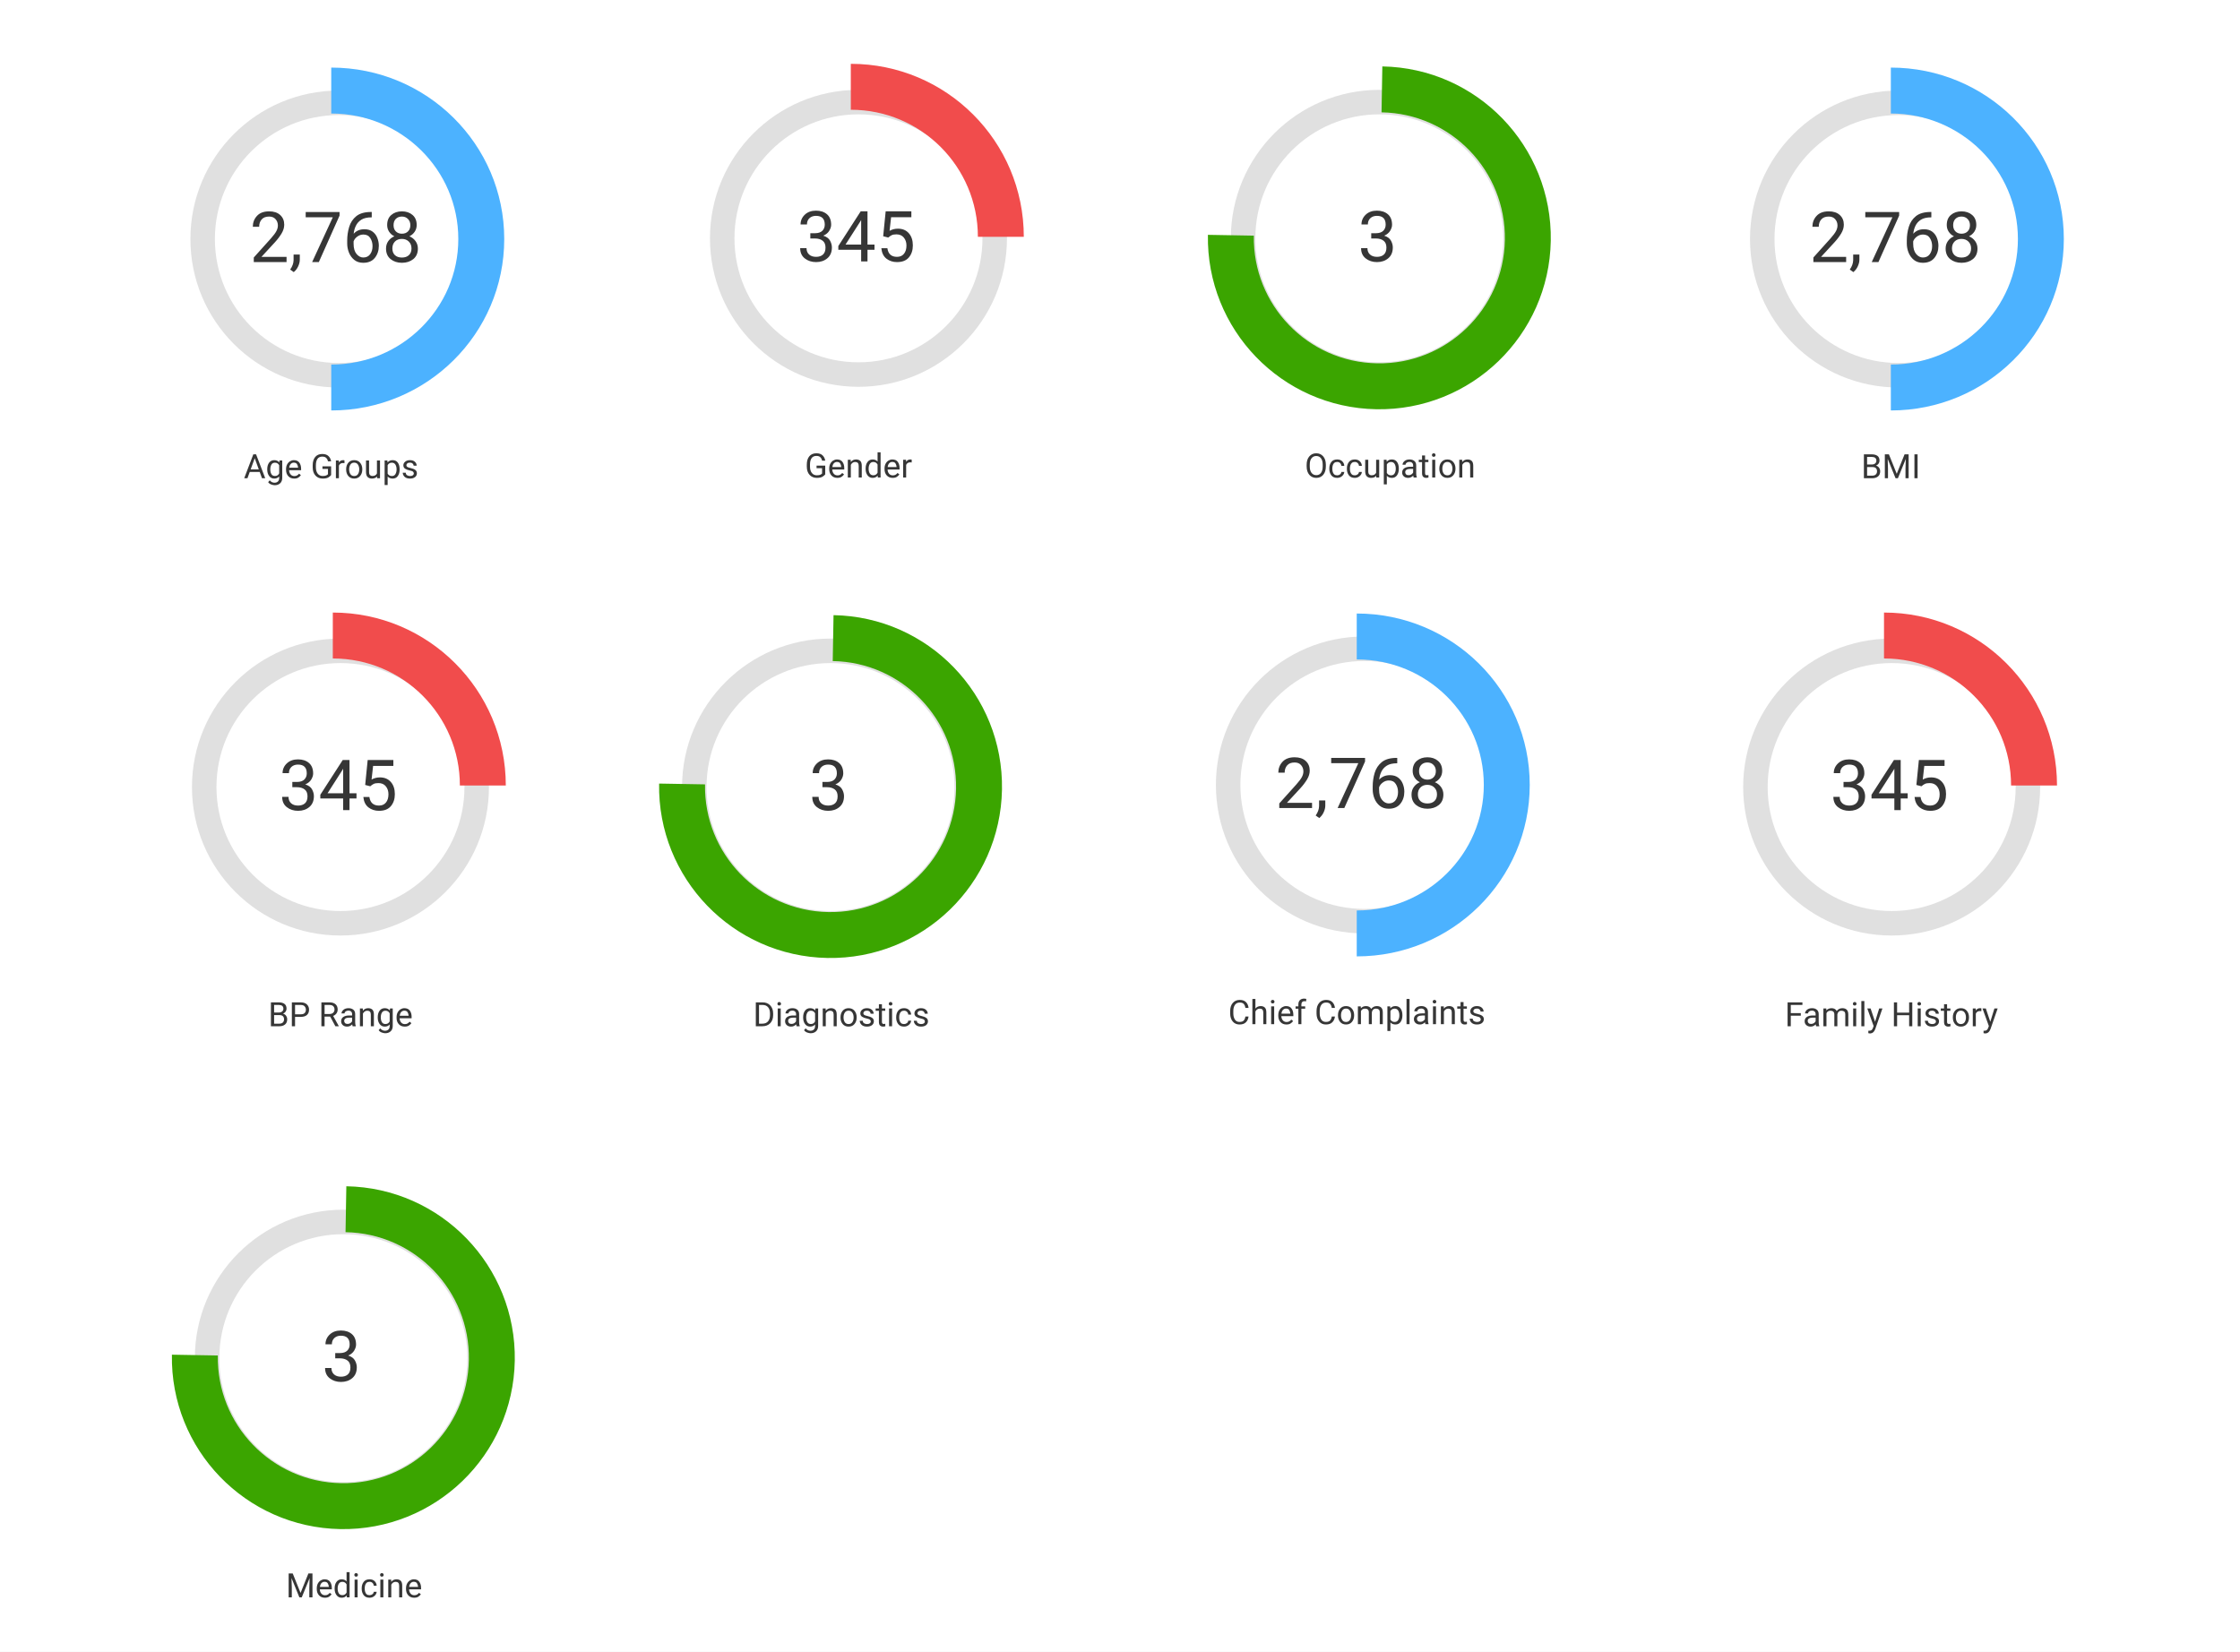
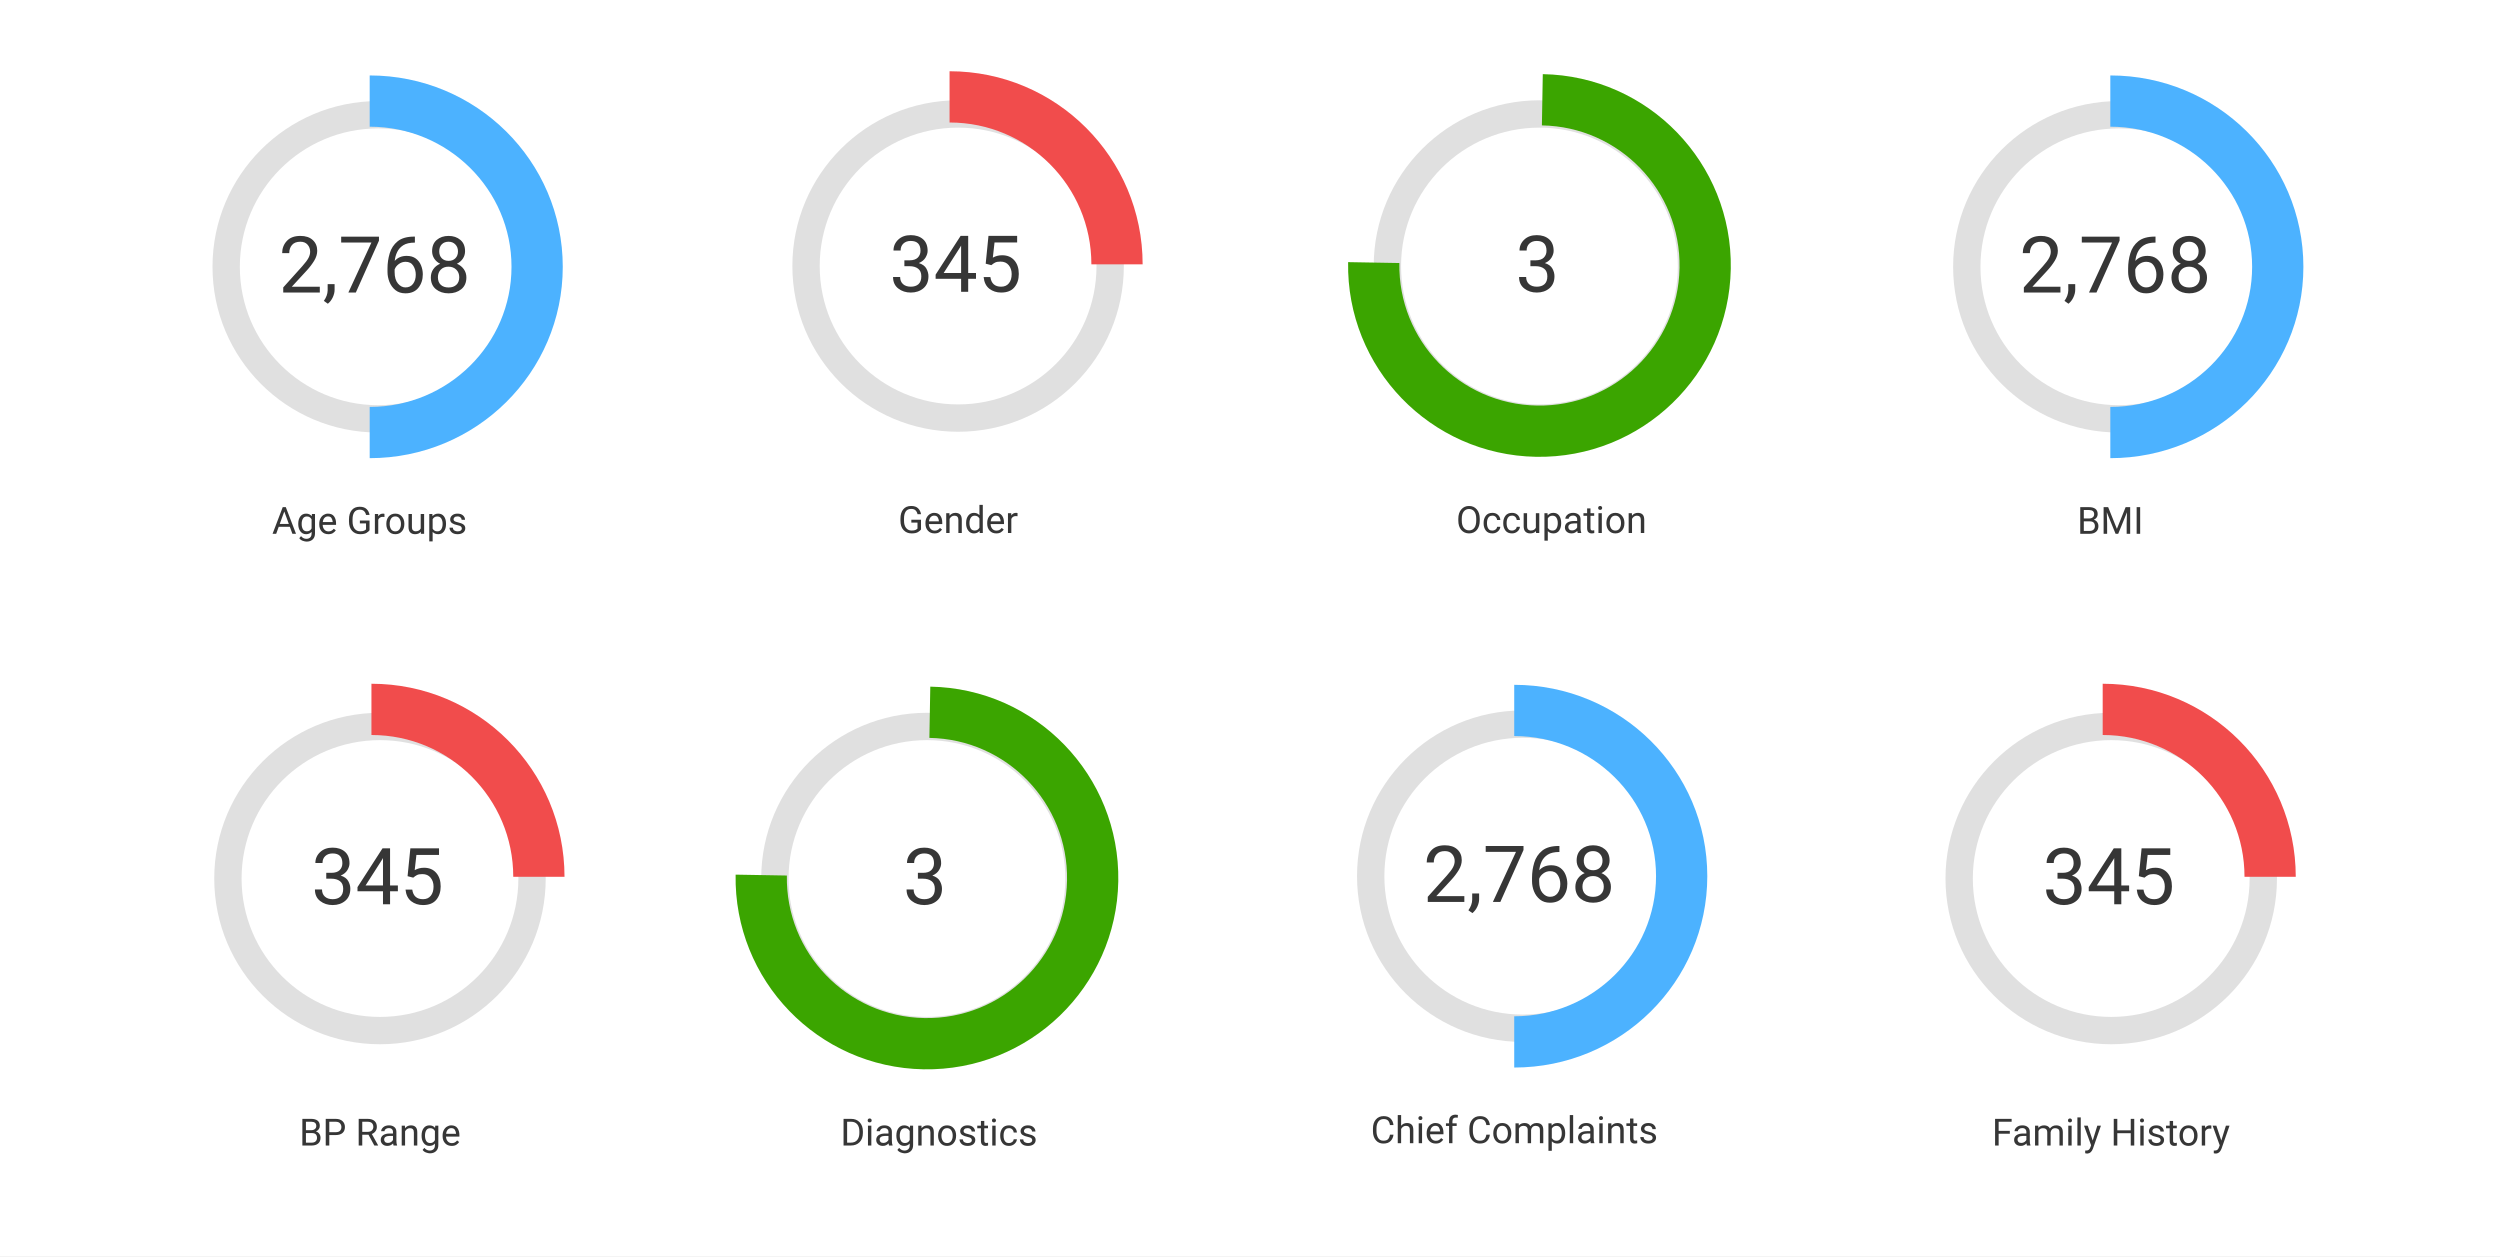
- <svg xmlns="http://www.w3.org/2000/svg" width="800px" height="590px" viewBox="0 0 800 590" version="1.1">
+ <svg xmlns="http://www.w3.org/2000/svg" width="800px" height="402px" viewBox="0 0 800 402" version="1.1">
  <g id="Page-1" stroke="none" stroke-width="1" fill="none" fill-rule="evenodd">
-     <g id="Group-13-Copy-2">
-       <rect id="Rectangle" fill="#FFFFFF" x="0" y="0" width="800" height="590" />
+     <g id="Group-13-Copy-3">
+       <rect id="Rectangle" fill="#FFFFFF" x="0" y="0" width="800" height="402" />
      <text id="Age-Groups" font-family="Roboto-Regular, Roboto" font-size="12" font-weight="normal" fill="#363636">
        <tspan x="87.05" y="170.815">Age Groups</tspan>
      </text>
      <circle id="Oval" stroke="#E0E0E0" stroke-width="8.748" cx="121.035" cy="85.378" r="48.661" />
      <path d="M198.126,112.169 C198.126,82.577 174.382,58.587 145.092,58.587 C115.801,58.587 92.057,82.577 92.057,112.169" id="Oval" stroke="#4CB2FF" stroke-width="16.402" transform="translate(145.0917, 85.37825) rotate(90) translate(-145.0917, -85.37825) " />
      <text id="2,768" font-family="Roboto-Medium, Roboto" font-size="25.151" font-weight="400" fill="#363636">
        <tspan x="89.136" y="93.616">2,768</tspan>
      </text>
      <text id="BMI" font-family="Roboto-Regular, Roboto" font-size="12" font-weight="normal" fill="#363636">
        <tspan x="664.696" y="170.815">BMI</tspan>
      </text>
      <circle id="Oval" stroke="#E0E0E0" stroke-width="8.748" cx="678.035" cy="85.378" r="48.661" />
      <path d="M755.126,112.169 C755.126,82.577 731.382,58.587 702.092,58.587 C672.801,58.587 649.057,82.577 649.057,112.169" id="Oval" stroke="#4CB2FF" stroke-width="16.402" transform="translate(702.0918, 85.37825) rotate(90) translate(-702.0918, -85.37825) " />
      <text id="2,768" font-family="Roboto-Medium, Roboto" font-size="25.151" font-weight="400" fill="#363636">
        <tspan x="646.136" y="93.616">2,768</tspan>
      </text>
      <text id="Chief-Complaints" font-family="Roboto-Regular, Roboto" font-size="12" font-weight="normal" fill="#363636">
        <tspan x="438.646" y="365.815">Chief Complaints</tspan>
      </text>
      <circle id="Oval" stroke="#E0E0E0" stroke-width="8.748" cx="487.285" cy="280.378" r="48.661" />
      <path d="M564.376,307.169 C564.376,277.577 540.632,253.588 511.342,253.588 C482.051,253.588 458.307,277.577 458.307,307.169" id="Oval" stroke="#4CB2FF" stroke-width="16.402" transform="translate(511.3417, 280.3782) rotate(90) translate(-511.3417, -280.3782) " />
      <text id="2,768" font-family="Roboto-Medium, Roboto" font-size="25.151" font-weight="400" fill="#363636">
        <tspan x="455.386" y="288.616">2,768</tspan>
      </text>
      <text id="Gender" font-family="Roboto-Regular, Roboto" font-size="12" font-weight="normal" fill="#363636">
        <tspan x="287.425" y="170.565">Gender</tspan>
      </text>
      <circle id="Oval" stroke="#E0E0E0" stroke-width="8.748" cx="306.594" cy="85.128" r="48.661" />
      <path d="M357.442,31 C327.85,31 303.861,54.989 303.861,84.582" id="Oval" stroke="#F14C4C" stroke-width="16.402" transform="translate(330.6513, 57.79075) rotate(90) translate(-330.6513, -57.79075) " />
      <text id="345" font-family="Roboto-Medium, Roboto" font-size="25.151" font-weight="400" fill="#363636">
        <tspan x="284.606" y="93.366">345</tspan>
      </text>
      <text id="BP-Range" font-family="Roboto-Regular, Roboto" font-size="12" font-weight="normal" fill="#363636">
        <tspan x="95.775" y="366.565">BP Range</tspan>
      </text>
      <circle id="Oval" stroke="#E0E0E0" stroke-width="8.748" cx="121.594" cy="281.128" r="48.661" />
      <path d="M172.442,227 C142.85,227 118.861,250.989 118.861,280.582" id="Oval" stroke="#F14C4C" stroke-width="16.402" transform="translate(145.6513, 253.7908) rotate(90) translate(-145.6513, -253.7908) " />
      <text id="345" font-family="Roboto-Medium, Roboto" font-size="25.151" font-weight="400" fill="#363636">
        <tspan x="99.606" y="289.366">345</tspan>
      </text>
      <text id="Family-History" font-family="Roboto-Regular, Roboto" font-size="12" font-weight="normal" fill="#363636">
        <tspan x="637.441" y="366.565">Family History</tspan>
      </text>
      <circle id="Oval" stroke="#E0E0E0" stroke-width="8.748" cx="675.594" cy="281.128" r="48.661" />
      <path d="M726.442,227 C696.85,227 672.861,250.989 672.861,280.582" id="Oval" stroke="#F14C4C" stroke-width="16.402" transform="translate(699.6513, 253.7908) rotate(90) translate(-699.6513, -253.7908) " />
      <text id="345" font-family="Roboto-Medium, Roboto" font-size="25.151" font-weight="400" fill="#363636">
        <tspan x="653.606" y="289.366">345</tspan>
      </text>
      <text id="Occupation" font-family="Roboto-Regular, Roboto" font-size="12" font-weight="normal" fill="#363636">
        <tspan x="465.958" y="170.565">Occupation</tspan>
      </text>
      <circle id="Oval" stroke="#E0E0E0" stroke-width="8.748" cx="492.623" cy="85.128" r="48.661" />
      <path d="M492.623,137.987 C521.914,137.987 545.658,114.243 545.658,84.952 C545.658,55.662 521.914,31.918 492.623,31.918 C463.333,31.918 439.589,55.662 439.589,84.952" id="Oval" stroke="#3BA500" stroke-width="16.402" transform="translate(492.6232, 84.95226) rotate(91) translate(-492.6232, -84.95226) " />
      <text id="3" font-family="Roboto-Medium, Roboto" font-size="25.151" font-weight="400" fill="#363636">
        <tspan x="484.929" y="93.366">3</tspan>
      </text>
      <text id="Diagnostics" font-family="Roboto-Regular, Roboto" font-size="12" font-weight="normal" fill="#363636">
        <tspan x="268.953" y="366.565">Diagnostics</tspan>
      </text>
      <circle id="Oval" stroke="#E0E0E0" stroke-width="8.748" cx="296.623" cy="281.128" r="48.661" />
      <path d="M296.623,333.987 C325.914,333.987 349.658,310.243 349.658,280.952 C349.658,251.662 325.914,227.918 296.623,227.918 C267.333,227.918 243.589,251.662 243.589,280.952" id="Oval" stroke="#3BA500" stroke-width="16.402" transform="translate(296.6232, 280.9523) rotate(91) translate(-296.6232, -280.9523) " />
      <text id="3" font-family="Roboto-Medium, Roboto" font-size="25.151" font-weight="400" fill="#363636">
        <tspan x="288.929" y="289.366">3</tspan>
      </text>
-       <text id="Medicine" font-family="Roboto-Regular, Roboto" font-size="12" font-weight="normal" fill="#363636">
-         <tspan x="102.108" y="570.566">Medicine</tspan>
-       </text>
-       <circle id="Oval" stroke="#E0E0E0" stroke-width="8.748" cx="122.623" cy="485.128" r="48.661" />
-       <path d="M122.623,537.987 C151.914,537.987 175.658,514.243 175.658,484.952 C175.658,455.662 151.914,431.918 122.623,431.918 C93.333,431.918 69.588,455.662 69.588,484.952" id="Oval" stroke="#3BA500" stroke-width="16.402" transform="translate(122.6232, 484.9523) rotate(91) translate(-122.6232, -484.9523) " />
-       <text id="3" font-family="Roboto-Medium, Roboto" font-size="25.151" font-weight="400" fill="#363636">
-         <tspan x="114.929" y="493.366">3</tspan>
-       </text>
    </g>
  </g>
</svg>
